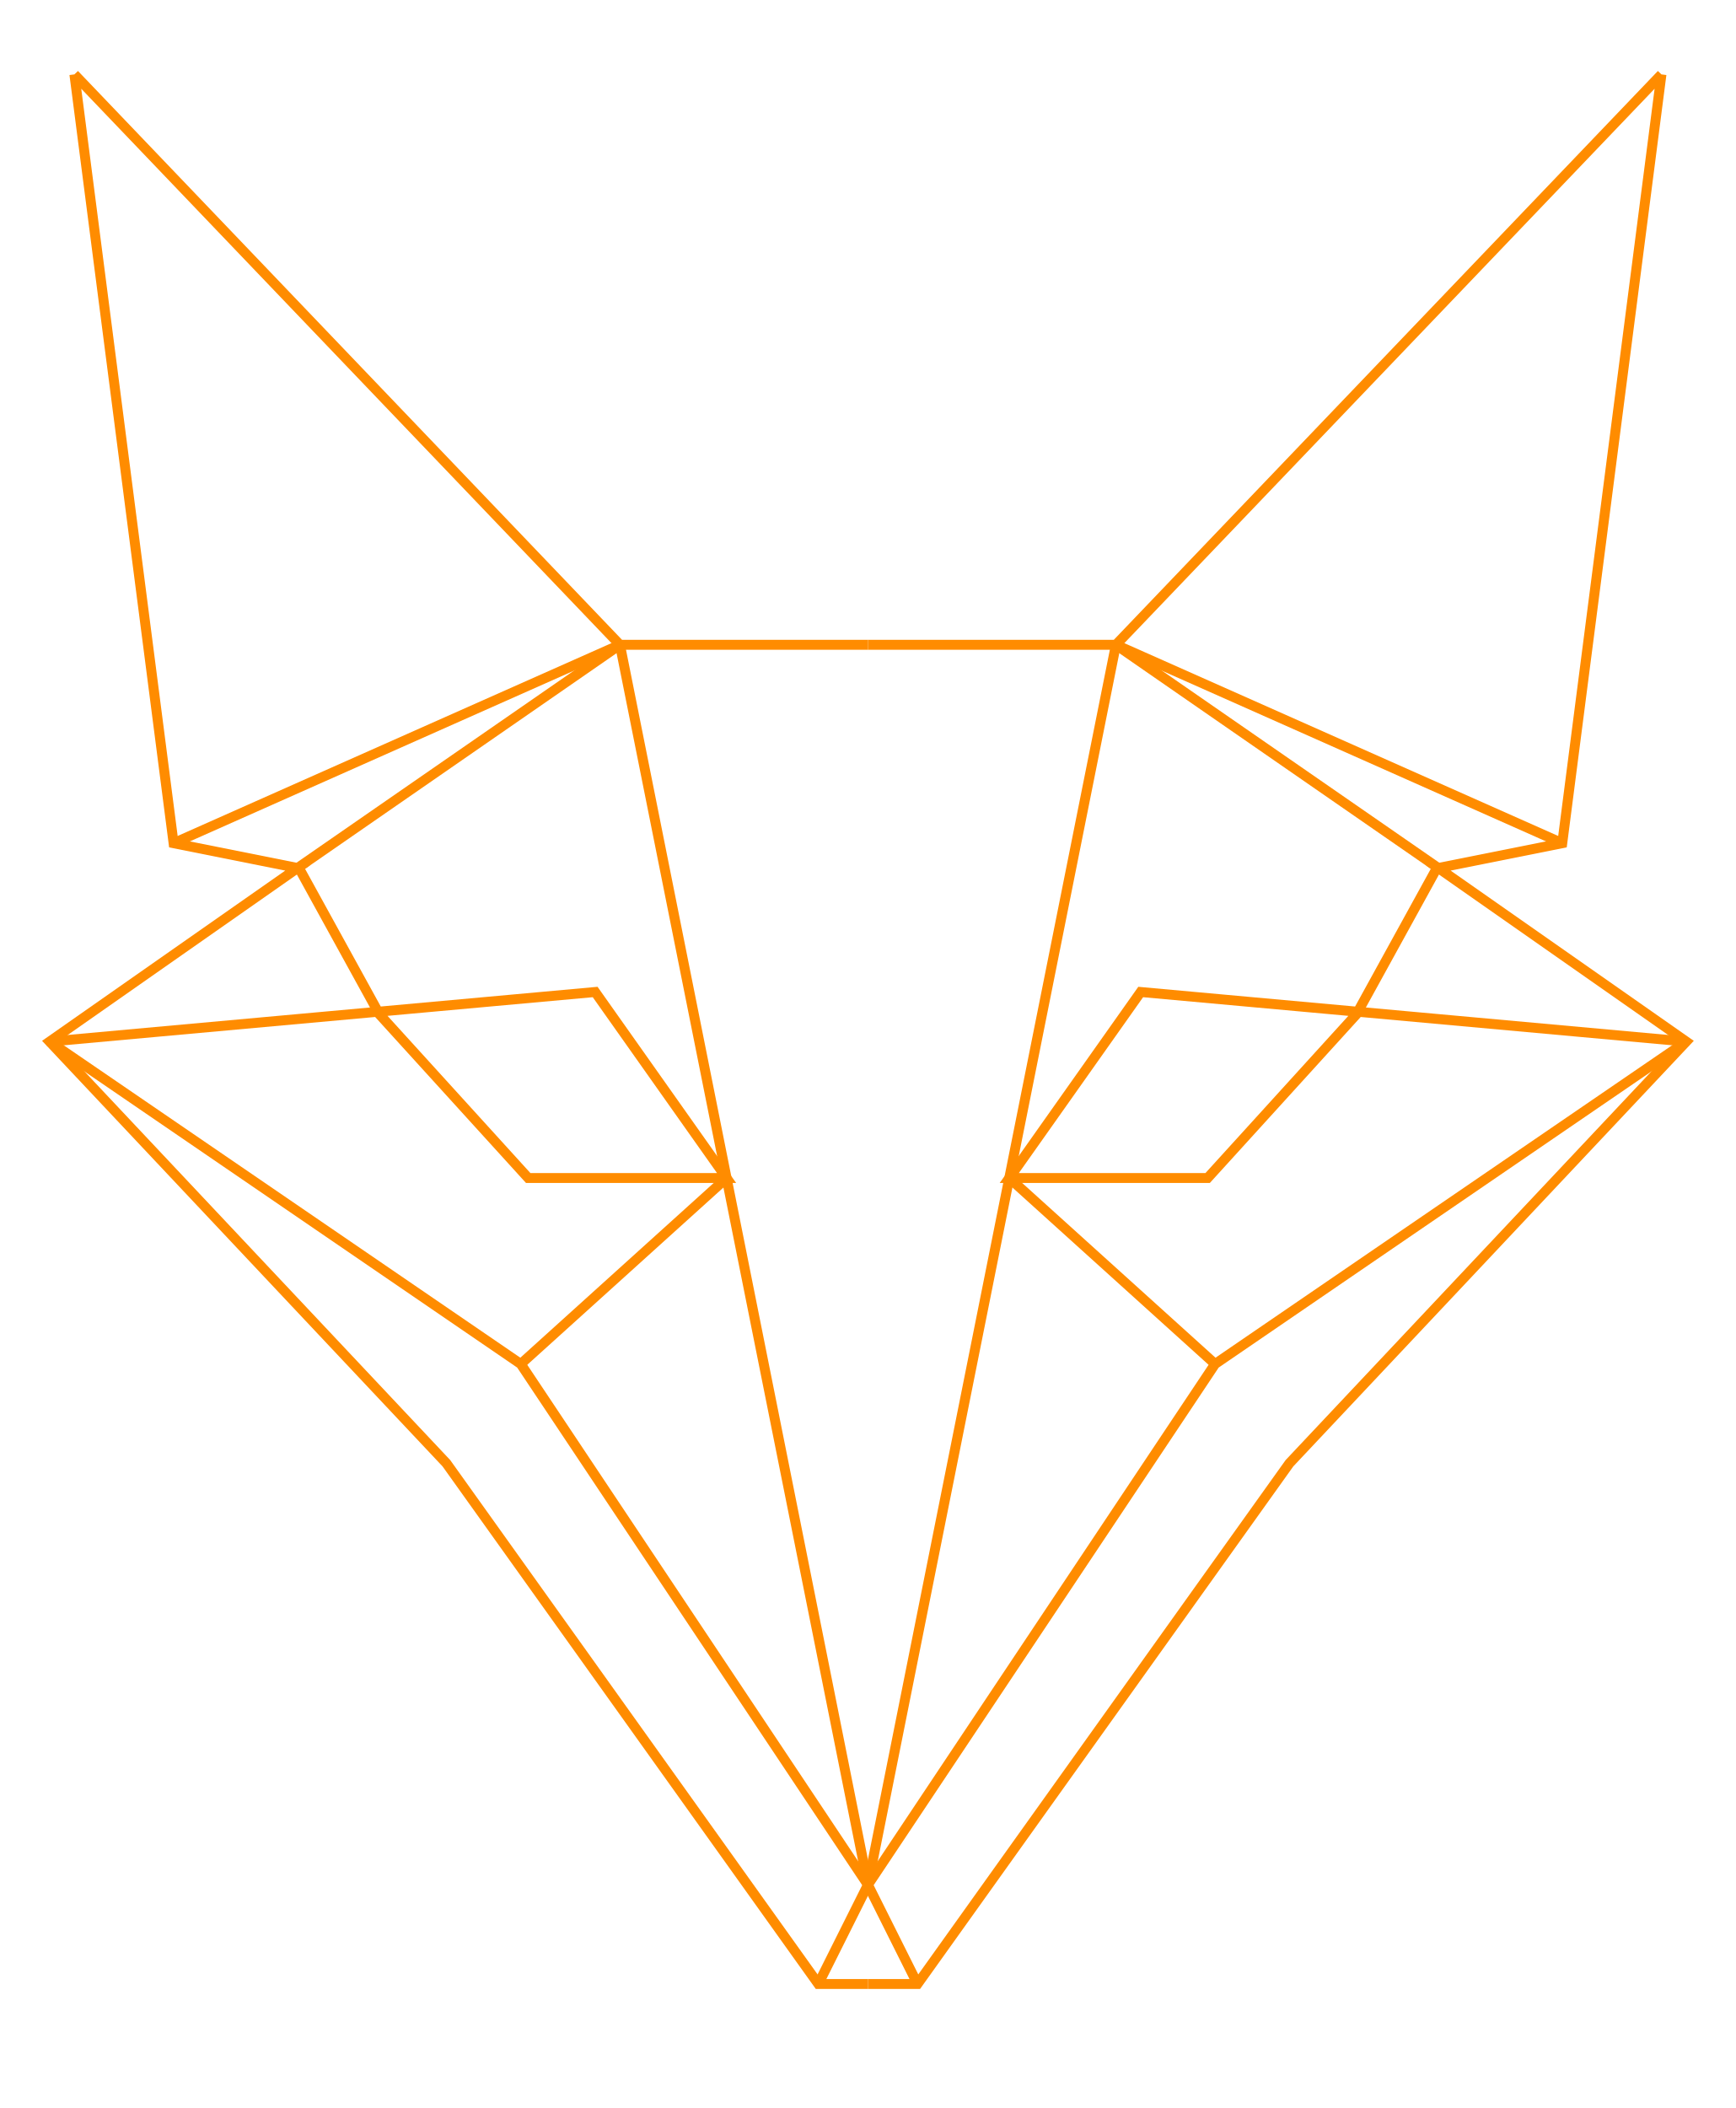
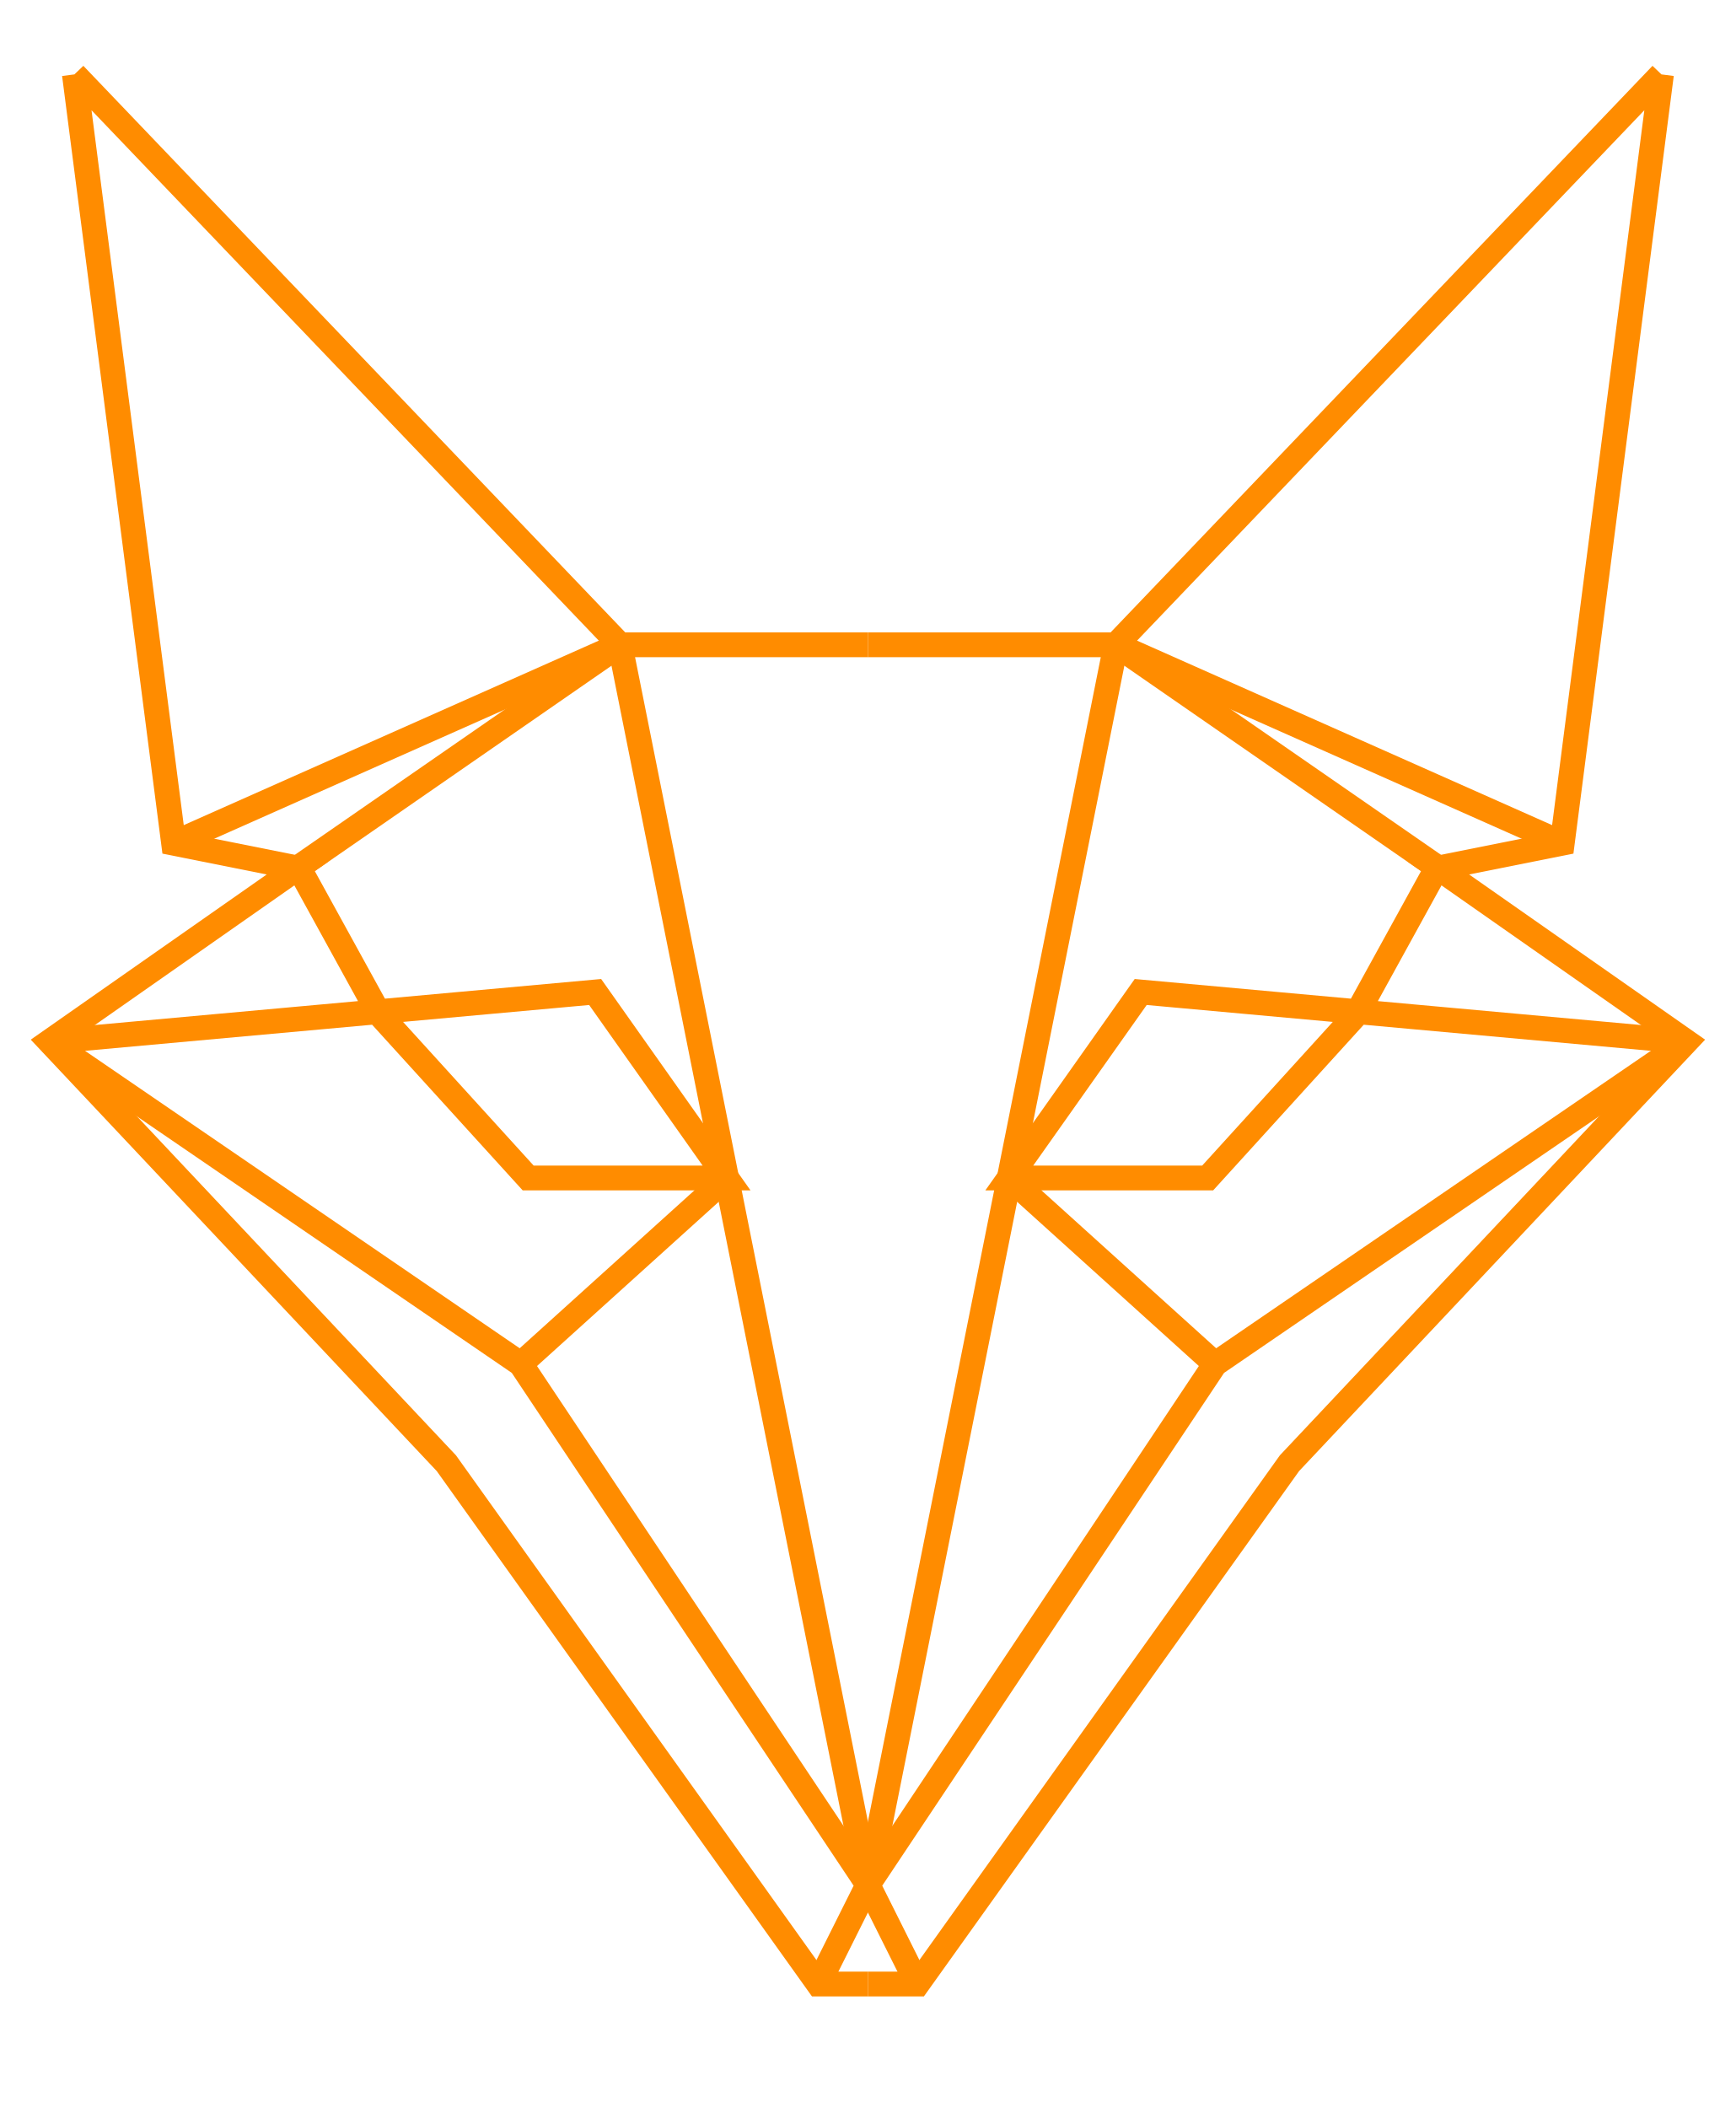
<svg xmlns="http://www.w3.org/2000/svg" xmlns:xlink="http://www.w3.org/1999/xlink" viewBox="15 10 70 85" version="1.1">
  <defs>
    <style>
path {
  fill:none;
  stroke:darkorange;
-   stroke-width:.4px;
}
  </style>
    <g id="fox-side">
      <path d="m 18,13 22,23 10,0 M 50,90 48,90 33,69 17,52 27,45 22,44 18,13" />
      <path d="m 22,44 18,-8 m 0,0 10,50" />
      <path d="m 17,52 22,-2 5.3,7.5 -8,0 -6,-6.6 -3.3,-6" />
      <path d="m 17,52 19,13 14,21 -2,4" />
      <path d="m 36,65 8.3,-7.5" />
      <path d="M 27,45 40,36" />
    </g>
  </defs>
  <use xlink:href="#fox-side" x="0" y="0" />
  <use xlink:href="#fox-side" x="-100" y="0" transform="scale(-1,1)" />
</svg>
